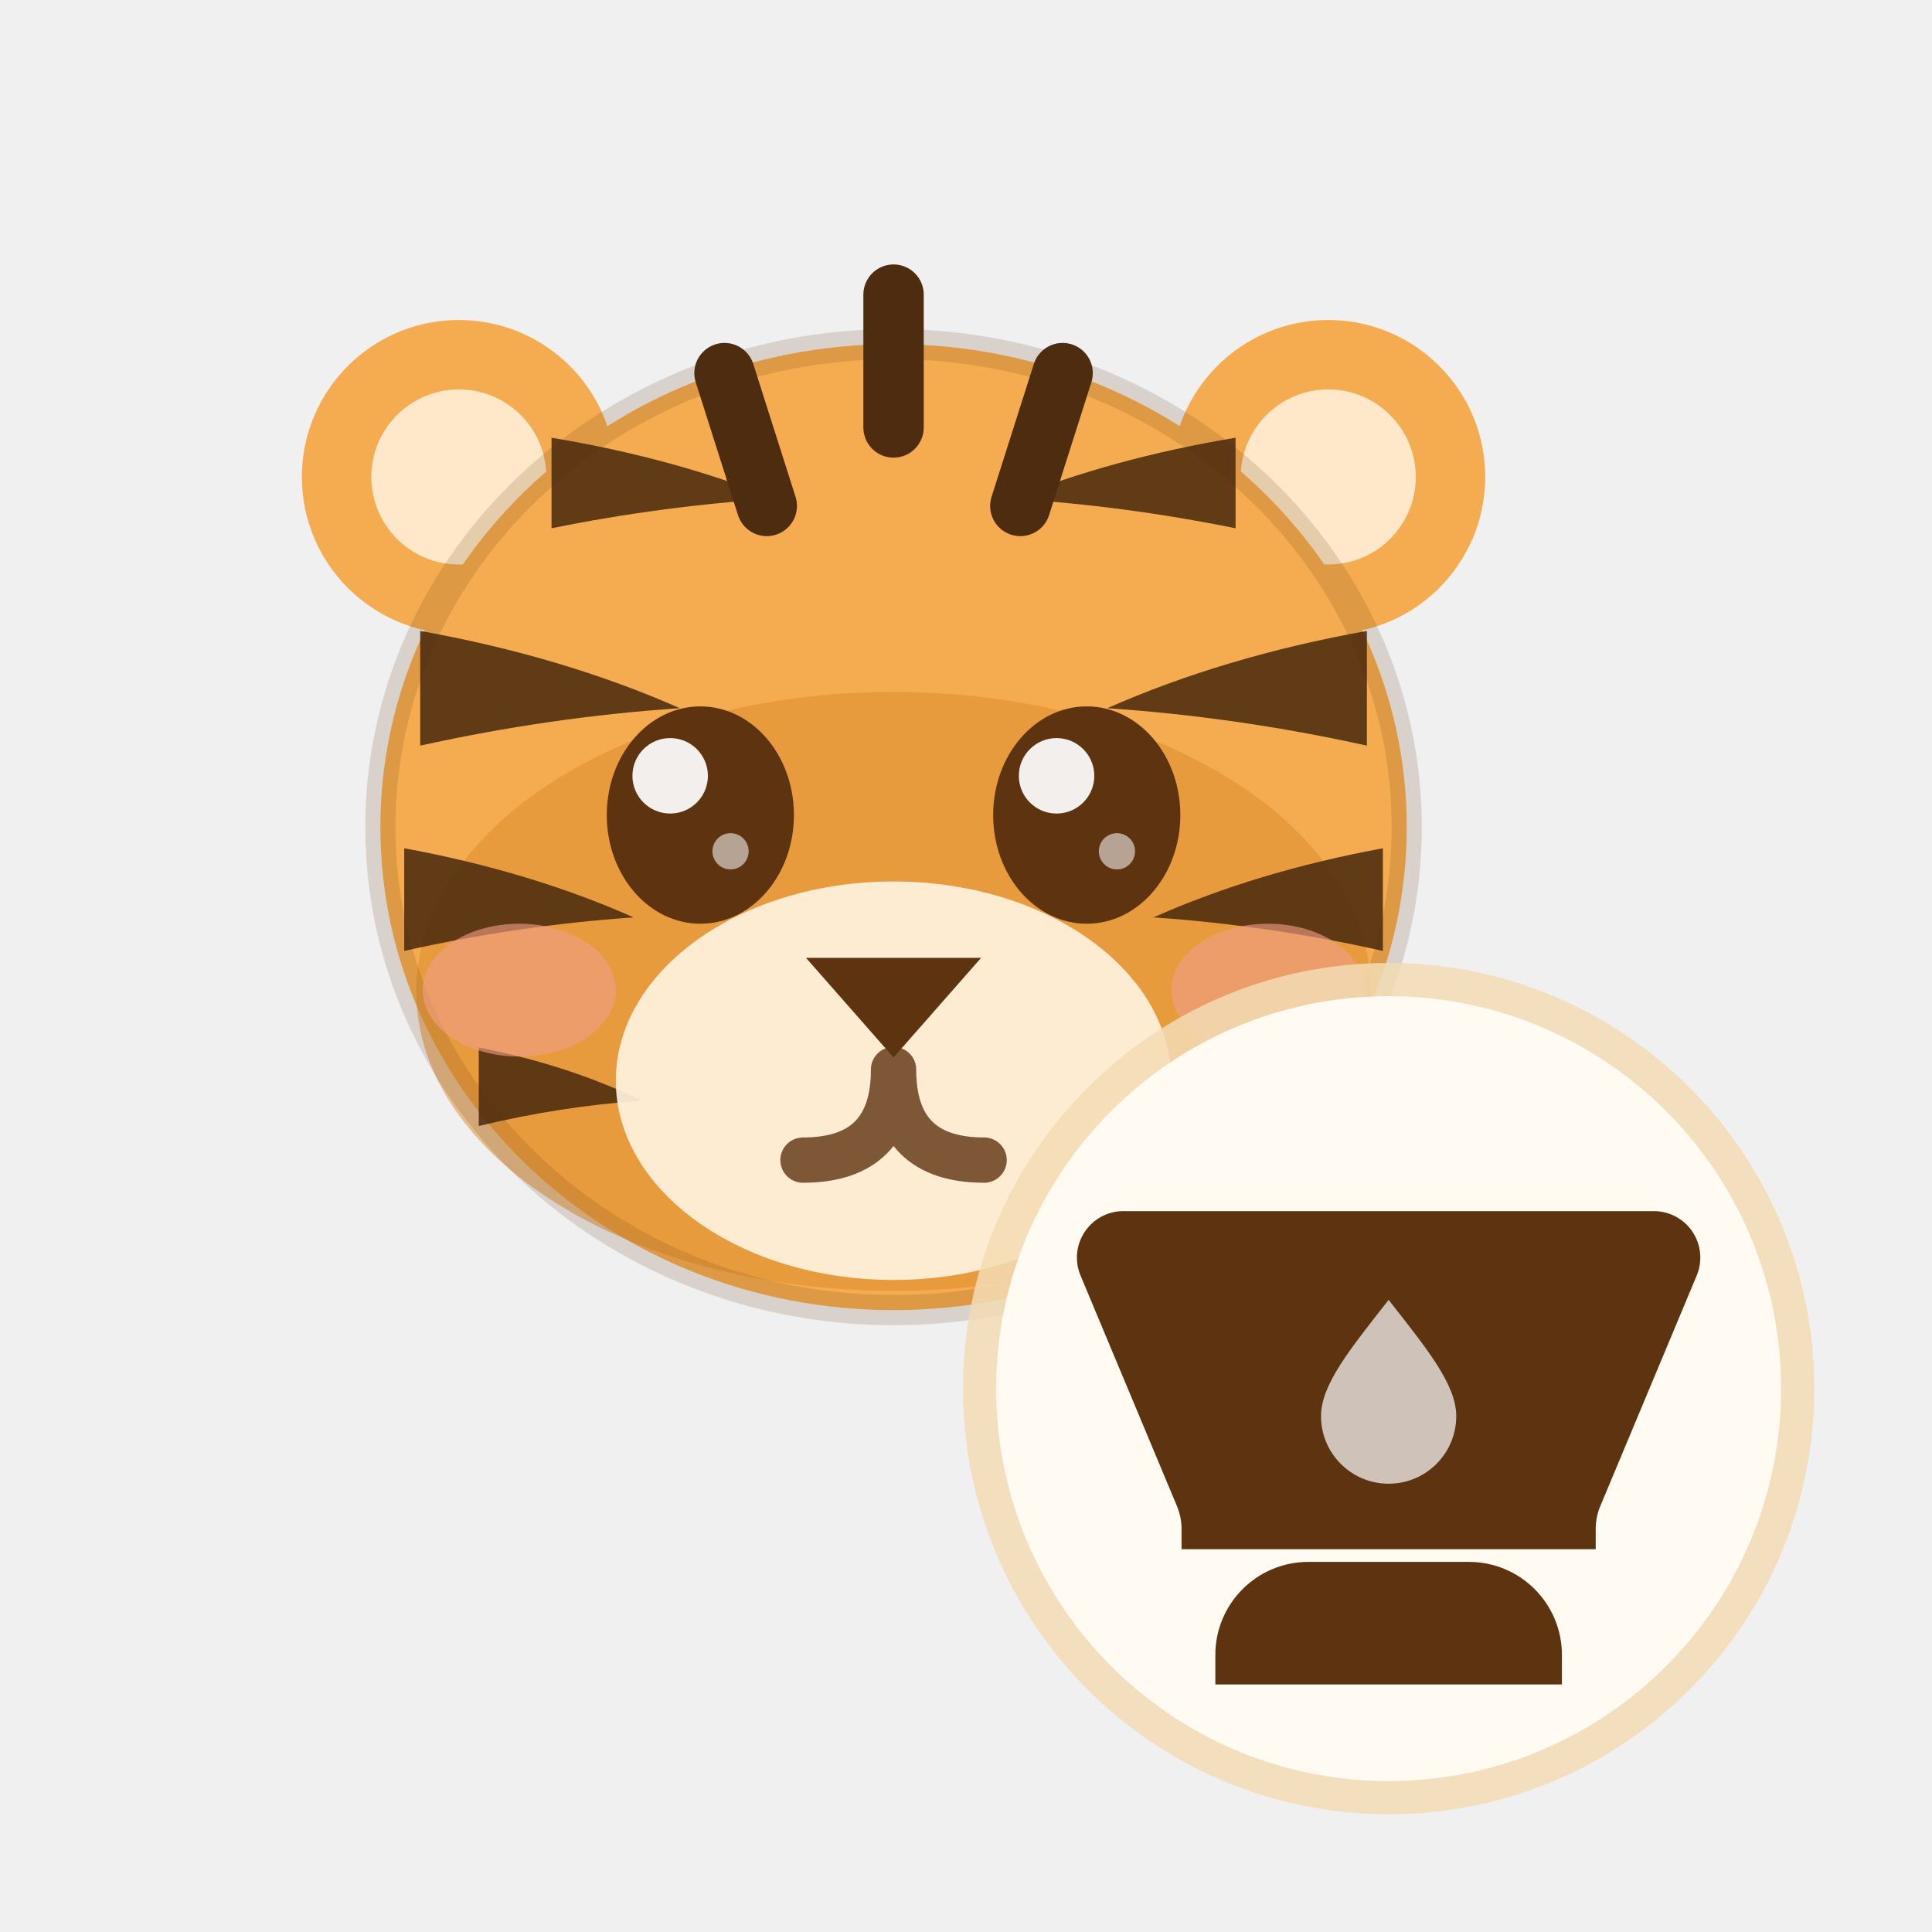
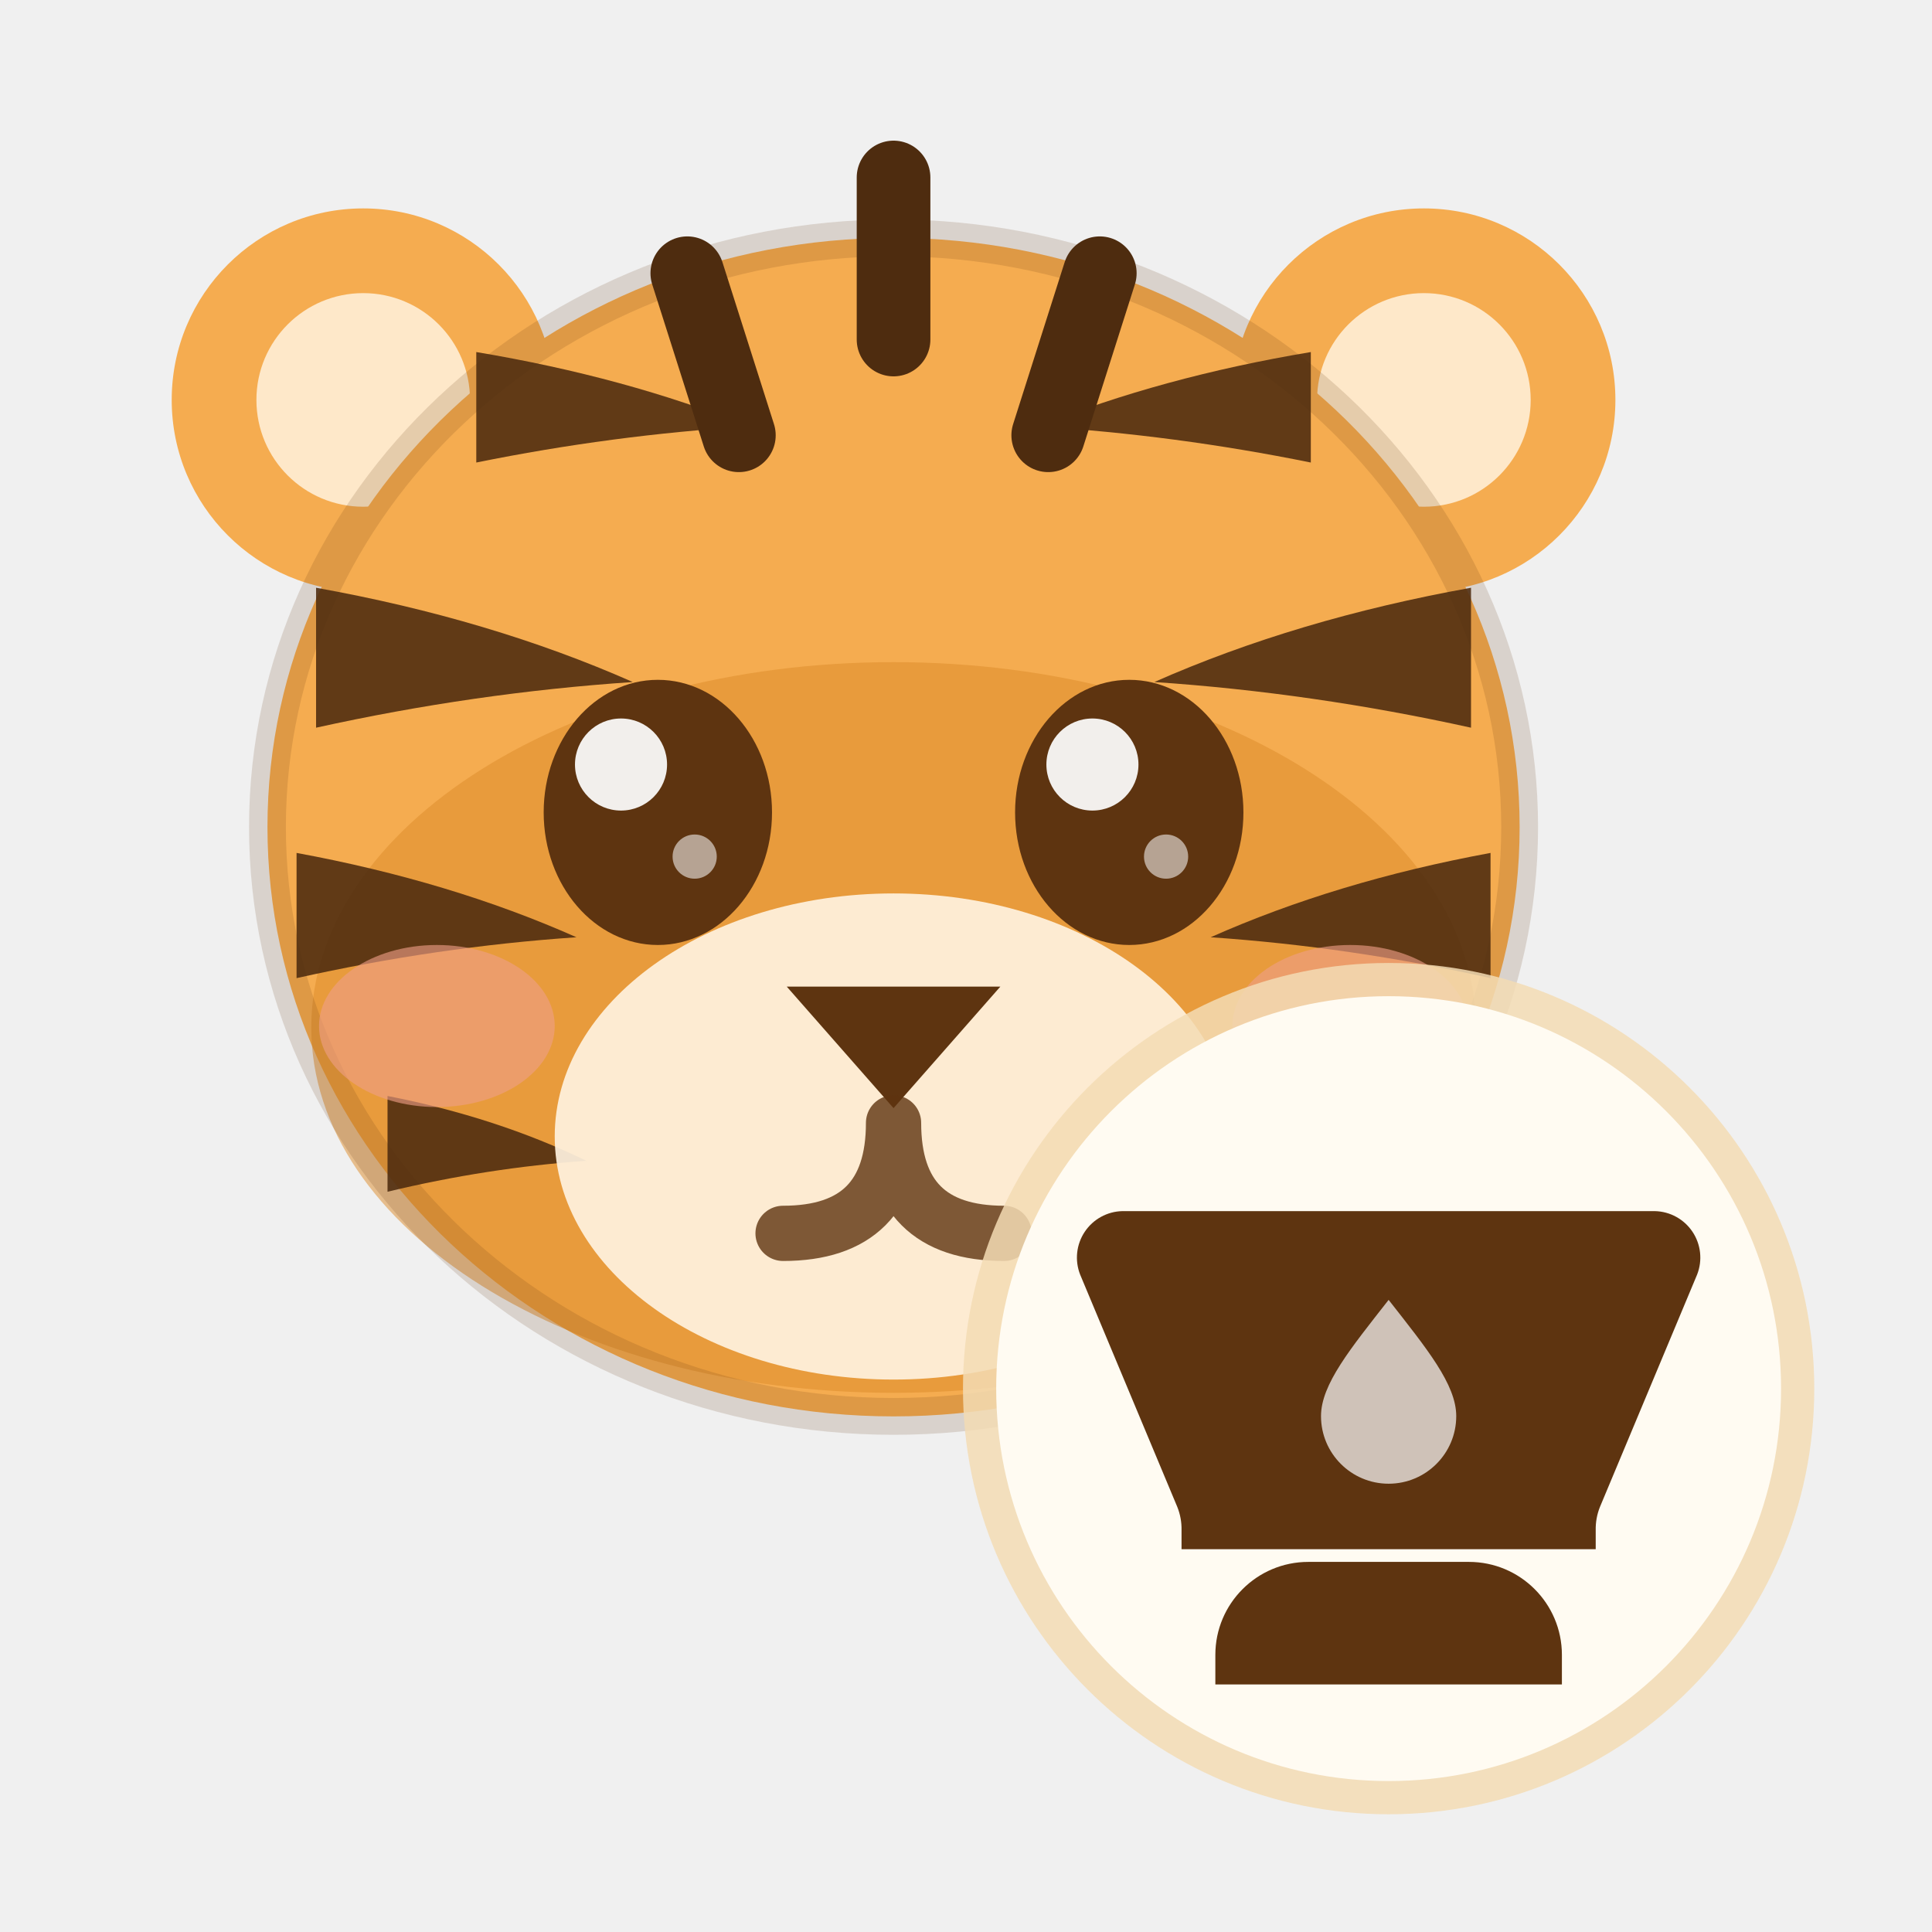
<svg xmlns="http://www.w3.org/2000/svg" viewBox="0 0 64 64" width="64" height="64" role="img" aria-label="tiger cub — pump">
  <defs>
    <linearGradient id="d-safari-pump" x1="0" y1="0" x2="0.62" y2="1">
      <stop offset="0" stop-color="#FDF3E2" />
      <stop offset="1" stop-color="#F3DCB4" />
    </linearGradient>
  </defs>
-   <circle cx="15.2" cy="15.8" r="5.2" fill="#F5AC50" />
-   <circle cx="15.2" cy="15.8" r="2.9" fill="#FFF2DE" fill-opacity=".85" />
-   <circle cx="44" cy="15.8" r="5.2" fill="#F5AC50" />
-   <circle cx="44" cy="15.8" r="2.9" fill="#FFF2DE" fill-opacity=".85" />
-   <ellipse cx="29.6" cy="27.4" rx="17" ry="16" fill="#F5AC50" />
-   <ellipse cx="29.6" cy="32.84" rx="15.81" ry="9.92" fill="#DD8A28" fill-opacity=".5" />
-   <ellipse cx="29.6" cy="27.4" rx="17" ry="16" fill="none" stroke="#5E3410" stroke-opacity=".16" stroke-width="1" />
-   <path d="M18.27 14.5 Q22.34 15.18 25.67 16.52 Q21.97 16.75 18.27 17.5Z" fill="#4E2C0F" fill-opacity=".88" />
-   <path d="M13.92 20.9 Q18.65 21.75 22.52 23.46 Q18.22 23.75 13.92 24.7Z" fill="#4E2C0F" fill-opacity=".88" />
-   <path d="M13.39 28.1 Q17.57 28.87 20.99 30.39 Q17.19 30.65 13.39 31.5Z" fill="#4E2C0F" fill-opacity=".88" />
-   <path d="M15.86 34.7 Q18.83 35.28 21.26 36.46 Q18.56 36.65 15.86 37.3Z" fill="#4E2C0F" fill-opacity=".88" />
-   <path d="M40.93 14.5 Q36.86 15.18 33.53 16.52 Q37.23 16.75 40.93 17.5Z" fill="#4E2C0F" fill-opacity=".88" />
-   <path d="M45.28 20.9 Q40.55 21.75 36.68 23.46 Q40.98 23.75 45.28 24.7Z" fill="#4E2C0F" fill-opacity=".88" />
-   <path d="M45.81 28.1 Q41.63 28.87 38.21 30.39 Q42.01 30.65 45.81 31.5Z" fill="#4E2C0F" fill-opacity=".88" />
-   <path d="M43.34 34.7 Q40.37 35.28 37.94 36.46 Q40.64 36.65 43.34 37.3Z" fill="#4E2C0F" fill-opacity=".88" />
-   <path d="M25.4 16.76 L24 12.36" fill="none" stroke="#4E2C0F" stroke-width="2" stroke-linecap="round" stroke-linejoin="round" />
-   <path d="M29.6 14.16 L29.6 9.76" fill="none" stroke="#4E2C0F" stroke-width="2" stroke-linecap="round" stroke-linejoin="round" />
-   <path d="M33.8 16.76 L35.2 12.36" fill="none" stroke="#4E2C0F" stroke-width="2" stroke-linecap="round" stroke-linejoin="round" />
-   <ellipse cx="29.6" cy="35.8" rx="9.2" ry="6.6" fill="#FFF2DE" fill-opacity=".92" />
-   <path d="M26.7 31.73 h5.8 l-2.9 3.3 Z" fill="#5E3410" />
-   <path d="M29.6 35.43 q0 3 -3 3M29.6 35.43 q0 3 3 3" fill="none" stroke="#5E3410" stroke-width="1.5" stroke-linecap="round" stroke-linejoin="round" stroke-opacity=".8" />
-   <ellipse cx="23.2" cy="27" rx="3.1" ry="3.6" fill="#5E3410" />
-   <circle cx="22.2" cy="25.7" r="1.25" fill="#fff" fill-opacity=".92" />
-   <circle cx="24.2" cy="28.2" r="0.6" fill="#fff" fill-opacity=".55" />
-   <ellipse cx="36" cy="27" rx="3.1" ry="3.6" fill="#5E3410" />
-   <circle cx="35" cy="25.7" r="1.25" fill="#fff" fill-opacity=".92" />
-   <circle cx="37" cy="28.2" r="0.6" fill="#fff" fill-opacity=".55" />
-   <ellipse cx="17.2" cy="32.8" rx="3.2" ry="2.2" fill="#EE9E86" fill-opacity=".62" />
-   <ellipse cx="42" cy="32.8" rx="3.2" ry="2.2" fill="#EE9E86" fill-opacity=".62" />
+   <g transform="translate(29.6 27.4) scale(1.22) translate(-29.6 -27.4)">
+     <circle cx="15.2" cy="15.8" r="5.2" fill="#F5AC50" />
+     <circle cx="15.2" cy="15.8" r="2.9" fill="#FFF2DE" fill-opacity=".85" />
+     <circle cx="44" cy="15.8" r="5.2" fill="#F5AC50" />
+     <circle cx="44" cy="15.8" r="2.9" fill="#FFF2DE" fill-opacity=".85" />
+     <ellipse cx="29.6" cy="27.4" rx="17" ry="16" fill="#F5AC50" />
+     <ellipse cx="29.6" cy="32.84" rx="15.81" ry="9.92" fill="#DD8A28" fill-opacity=".5" />
+     <ellipse cx="29.6" cy="27.4" rx="17" ry="16" fill="none" stroke="#5E3410" stroke-opacity=".16" stroke-width="1" />
+     <path d="M18.27 14.5 Q22.34 15.18 25.67 16.52 Q21.97 16.75 18.27 17.5Z" fill="#4E2C0F" fill-opacity=".88" />
+     <path d="M13.92 20.9 Q18.65 21.75 22.52 23.46 Q18.22 23.75 13.92 24.7Z" fill="#4E2C0F" fill-opacity=".88" />
+     <path d="M13.39 28.1 Q17.57 28.87 20.99 30.39 Q17.19 30.65 13.39 31.5Z" fill="#4E2C0F" fill-opacity=".88" />
+     <path d="M15.86 34.7 Q18.83 35.28 21.26 36.46 Q18.56 36.65 15.86 37.3Z" fill="#4E2C0F" fill-opacity=".88" />
+     <path d="M40.93 14.5 Q36.86 15.18 33.53 16.52 Q37.23 16.75 40.93 17.5Z" fill="#4E2C0F" fill-opacity=".88" />
+     <path d="M45.28 20.9 Q40.55 21.75 36.68 23.46 Q40.98 23.75 45.28 24.7Z" fill="#4E2C0F" fill-opacity=".88" />
+     <path d="M45.81 28.1 Q41.63 28.87 38.21 30.39 Q42.01 30.65 45.81 31.5Z" fill="#4E2C0F" fill-opacity=".88" />
+     <path d="M43.34 34.7 Q40.37 35.28 37.94 36.46 Q40.64 36.65 43.34 37.3Z" fill="#4E2C0F" fill-opacity=".88" />
+     <path d="M25.4 16.76 L24 12.36" fill="none" stroke="#4E2C0F" stroke-width="2" stroke-linecap="round" stroke-linejoin="round" />
+     <path d="M29.6 14.16 L29.6 9.76" fill="none" stroke="#4E2C0F" stroke-width="2" stroke-linecap="round" stroke-linejoin="round" />
+     <path d="M33.8 16.76 L35.2 12.36" fill="none" stroke="#4E2C0F" stroke-width="2" stroke-linecap="round" stroke-linejoin="round" />
+     <ellipse cx="29.6" cy="35.8" rx="9.2" ry="6.6" fill="#FFF2DE" fill-opacity=".92" />
+     <path d="M26.7 31.73 h5.8 l-2.9 3.3 Z" fill="#5E3410" />
+     <path d="M29.6 35.43 q0 3 -3 3M29.6 35.43 q0 3 3 3" fill="none" stroke="#5E3410" stroke-width="1.5" stroke-linecap="round" stroke-linejoin="round" stroke-opacity=".8" />
+     <ellipse cx="23.2" cy="27" rx="3.1" ry="3.6" fill="#5E3410" />
+     <circle cx="22.2" cy="25.7" r="1.25" fill="#fff" fill-opacity=".92" />
+     <circle cx="24.2" cy="28.2" r="0.6" fill="#fff" fill-opacity=".55" />
+     <ellipse cx="36" cy="27" rx="3.1" ry="3.6" fill="#5E3410" />
+     <circle cx="35" cy="25.7" r="1.25" fill="#fff" fill-opacity=".92" />
+     <circle cx="37" cy="28.2" r="0.6" fill="#fff" fill-opacity=".55" />
+     <ellipse cx="17.2" cy="32.8" rx="3.2" ry="2.2" fill="#EE9E86" fill-opacity=".62" />
+     <ellipse cx="42" cy="32.8" rx="3.2" ry="2.2" fill="#EE9E86" fill-opacity=".62" />
+   </g>
  <circle cx="46" cy="46" r="14.1" fill="#F3DCB4" fill-opacity=".85" />
  <circle cx="46" cy="46" r="13" fill="#FFFBF2" />
  <g transform="translate(34.8 34.8) scale(0.7)">
    <path d="M3.4 7.6h25.2a2.2 2.2 0 0 1 2 3l-4.6 11a2.8 2.8 0 0 0-.2 1.1v.9H6.2v-.9a2.8 2.8 0 0 0-.2-1.1l-4.6-11a2.2 2.2 0 0 1 2-3Z" fill="#5E3410" />
    <path d="M12.2 24.2h7.6a4.4 4.4 0 0 1 4.4 4.4v1.4H7.8v-1.4a4.4 4.4 0 0 1 4.4-4.4Z" fill="#5E3410" />
    <path d="M16 11.8c1.8 2.3 3.2 4 3.2 5.5a3.2 3.2 0 0 1-6.4 0c0-1.5 1.4-3.2 3.2-5.5Z" fill="#fff" fill-opacity=".7" />
  </g>
</svg>
